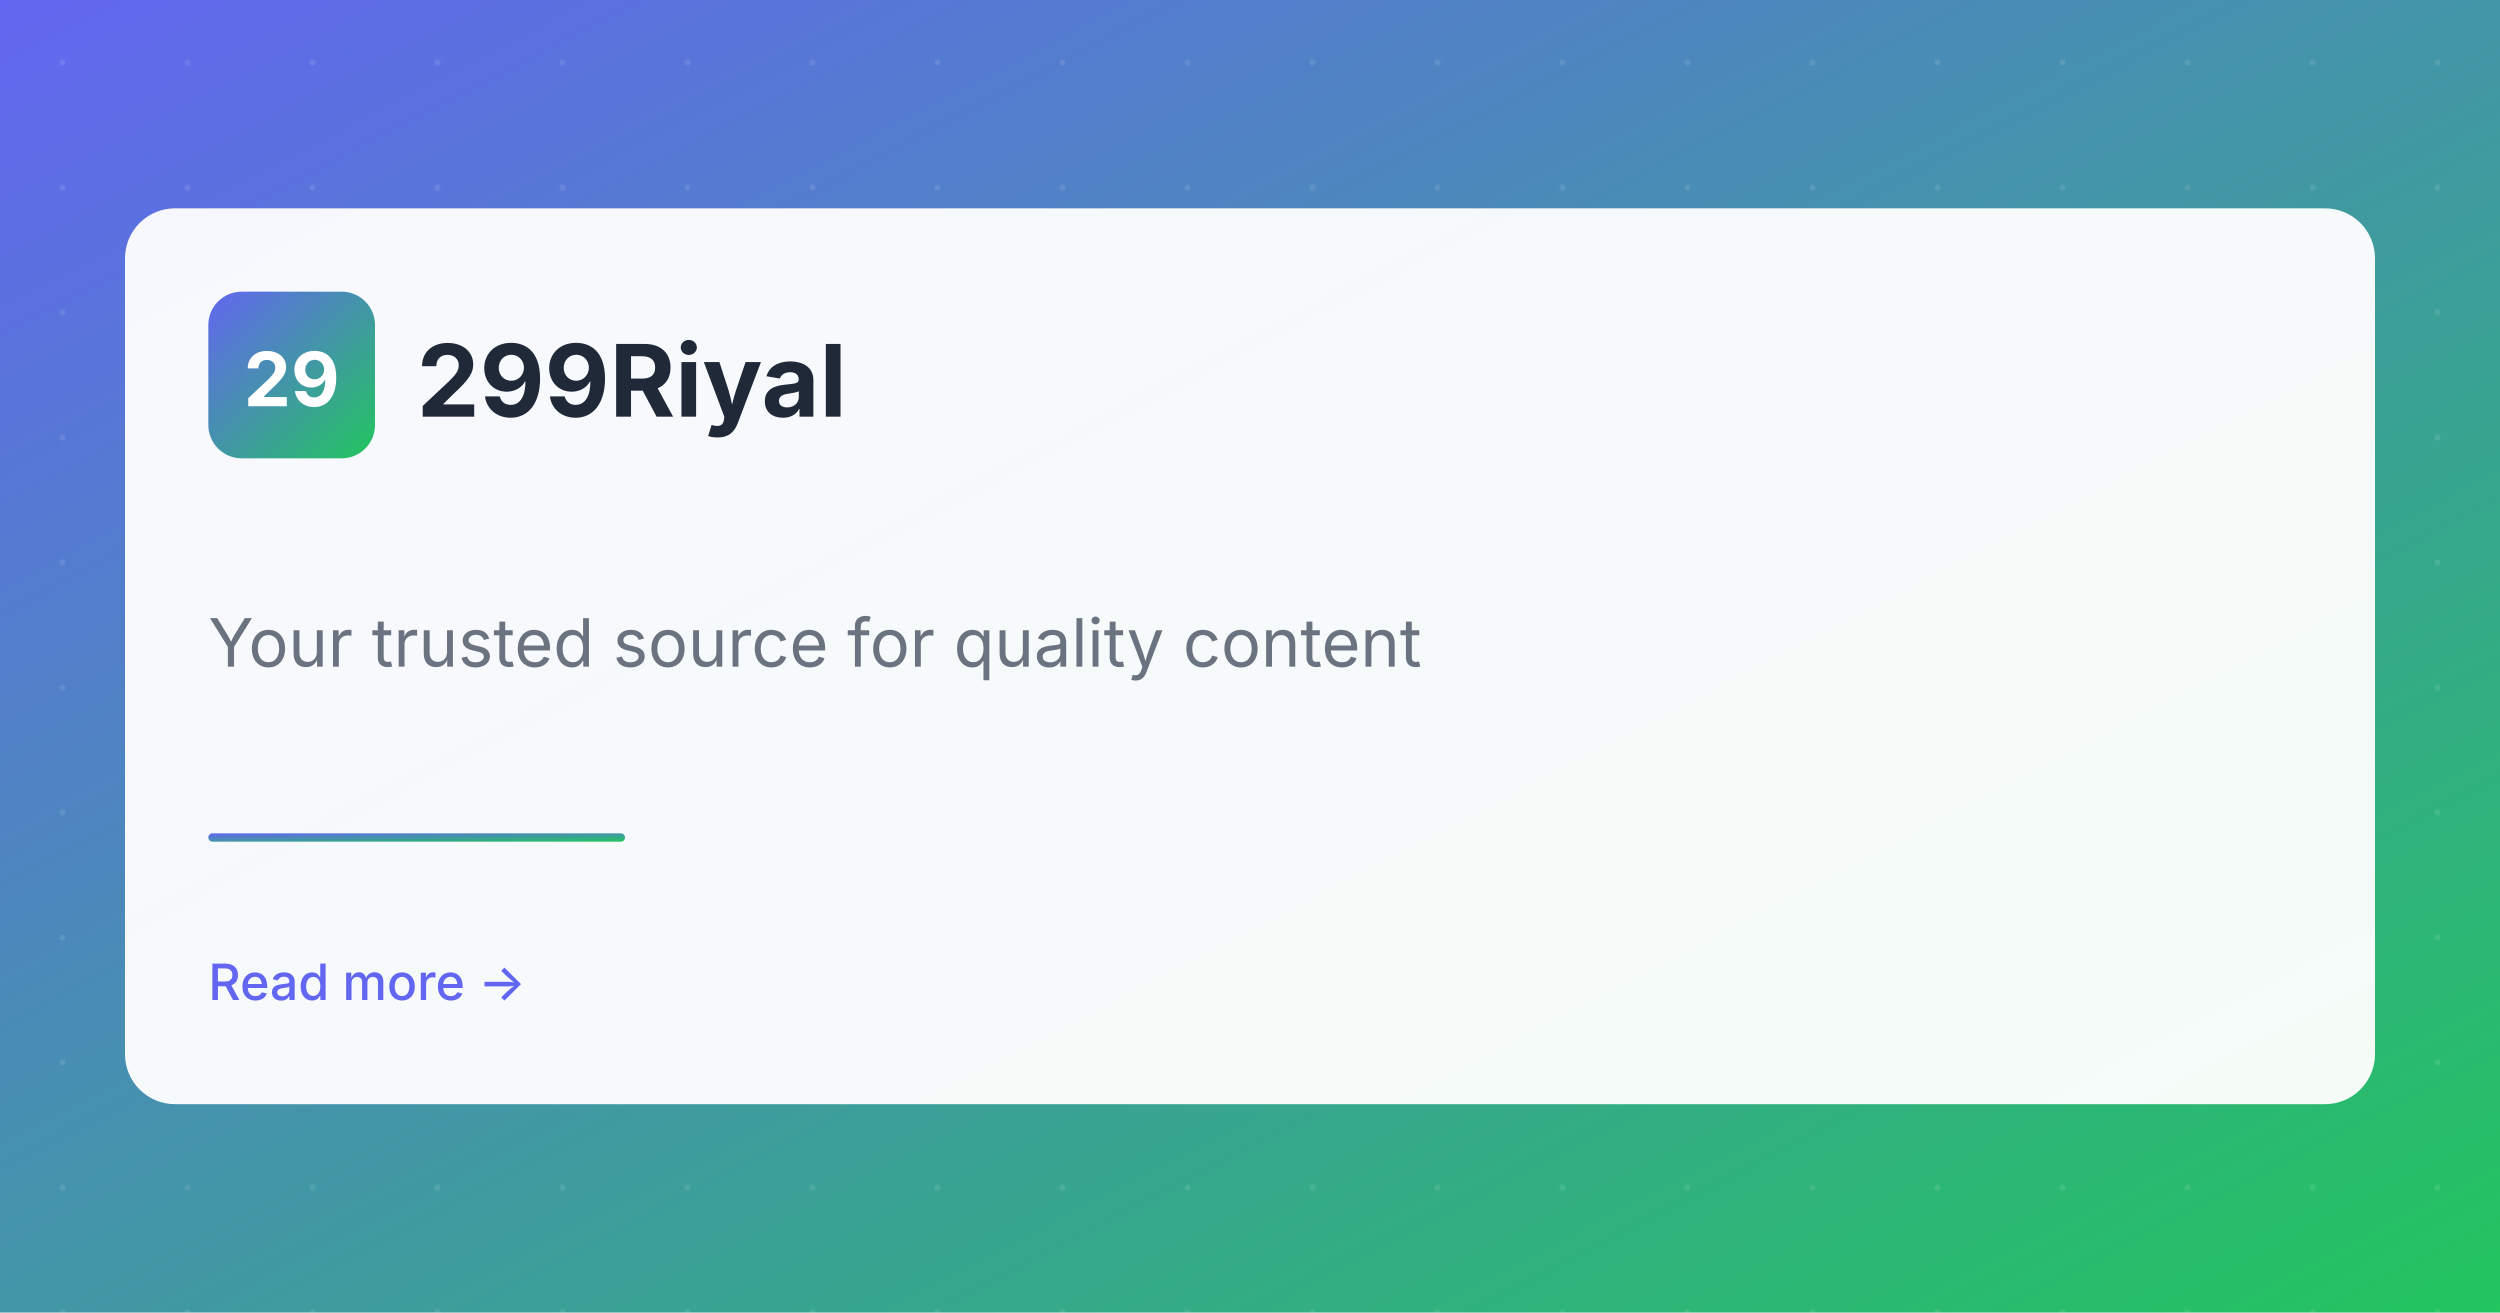
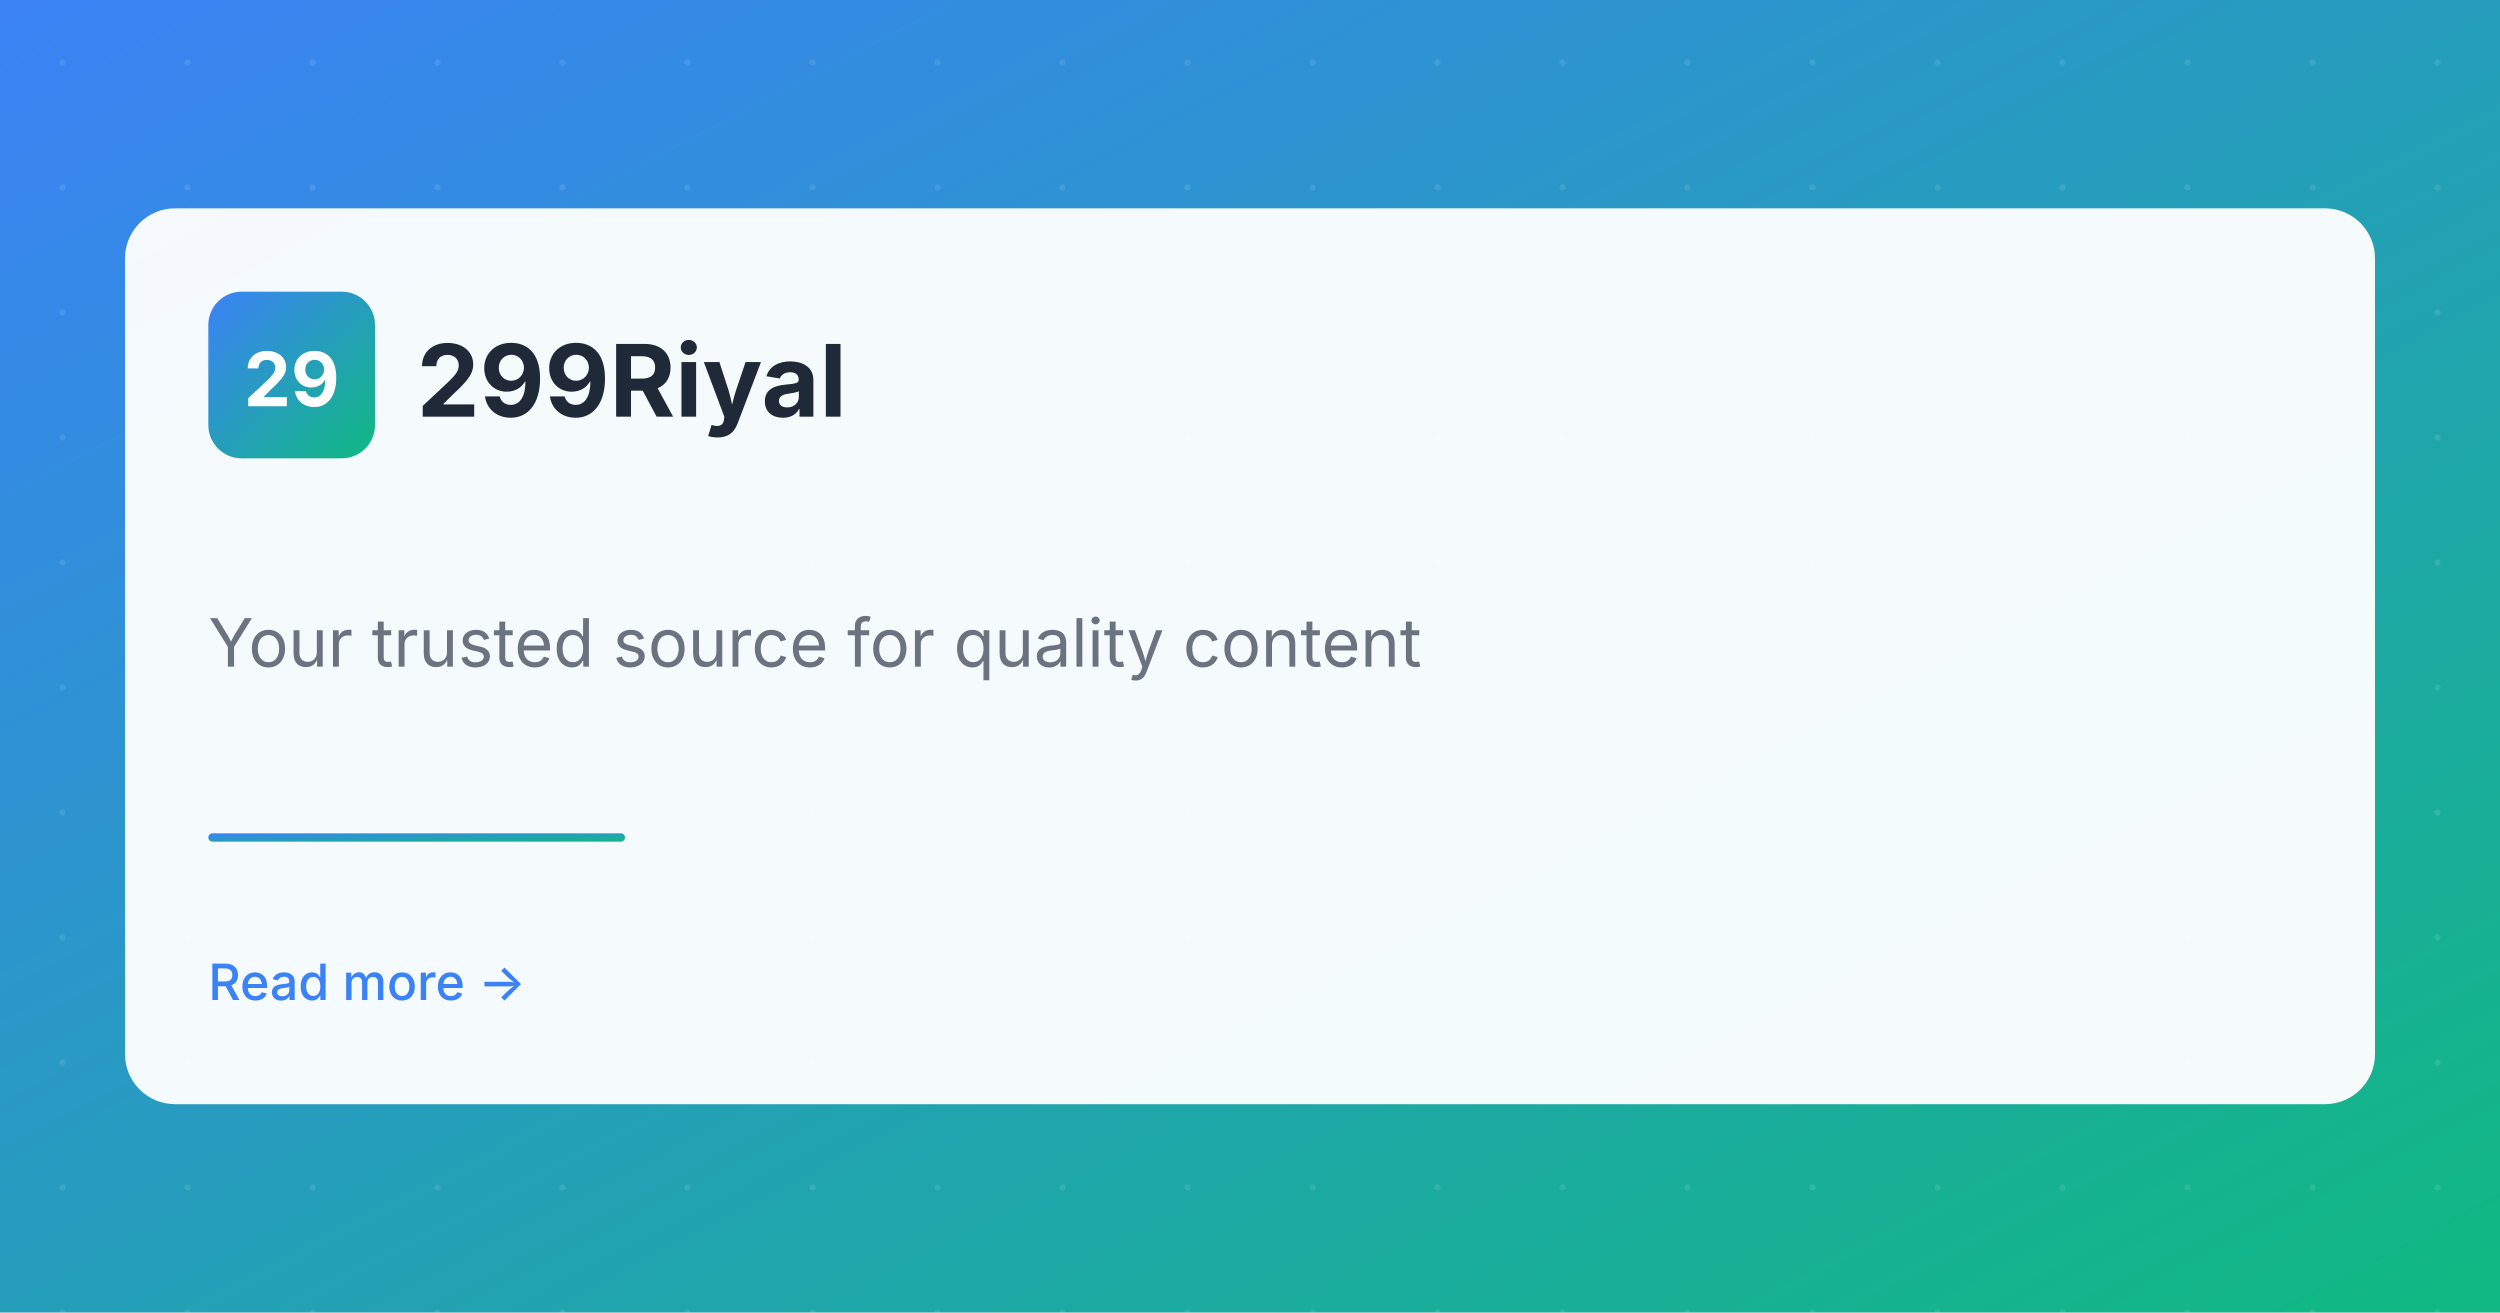
<svg xmlns="http://www.w3.org/2000/svg" viewBox="0 0 1200 630">
  <defs>
-     <linearGradient id="og-gradient-1766862923301" x1="0%" y1="0%" x2="100%" y2="100%">
-       <stop offset="0%" style="stop-color:#6366f1" />
-       <stop offset="100%" style="stop-color:#22c55e" />
+     <linearGradient id="og-gradient-1766863023485" x1="0%" y1="0%" x2="100%" y2="100%">
+       <stop offset="0%" style="stop-color:#3b82f6" />
+       <stop offset="100%" style="stop-color:#10b981" />
    </linearGradient>
    <pattern id="og-pattern" patternUnits="userSpaceOnUse" width="60" height="60">
      <circle cx="30" cy="30" r="1.5" fill="white" fill-opacity="0.1" />
    </pattern>
  </defs>
-   <rect width="1200" height="630" fill="url(#og-gradient-1766862923301)" />
+   <rect width="1200" height="630" fill="url(#og-gradient-1766863023485)" />
  <rect width="1200" height="630" fill="url(#og-pattern)" />
  <rect x="60" y="100" width="1080" height="430" rx="24" fill="white" fill-opacity="0.95" />
-   <rect x="100" y="140" width="80" height="80" rx="16" fill="url(#og-gradient-1766862923301)" />
+   <rect x="100" y="140" width="80" height="80" rx="16" fill="url(#og-gradient-1766863023485)" />
  <text x="140" y="195" text-anchor="middle" font-family="'Inter', sans-serif" font-size="36" font-weight="700" fill="white">29</text>
  <text x="200" y="200" font-family="'Inter', sans-serif" font-size="48" font-weight="700" fill="#1f2937">299Riyal</text>
  <text x="100" y="320" font-family="'Inter', sans-serif" font-size="32" font-weight="400" fill="#6b7280">Your trusted source for quality content</text>
-   <rect x="100" y="400" width="200" height="4" rx="2" fill="url(#og-gradient-1766862923301)" />
-   <text x="100" y="480" font-family="'Inter', sans-serif" font-size="24" font-weight="500" fill="#6366f1">Read more →</text>
+   <rect x="100" y="400" width="200" height="4" rx="2" fill="url(#og-gradient-1766863023485)" />
+   <text x="100" y="480" font-family="'Inter', sans-serif" font-size="24" font-weight="500" fill="#3b82f6">Read more →</text>
</svg>
